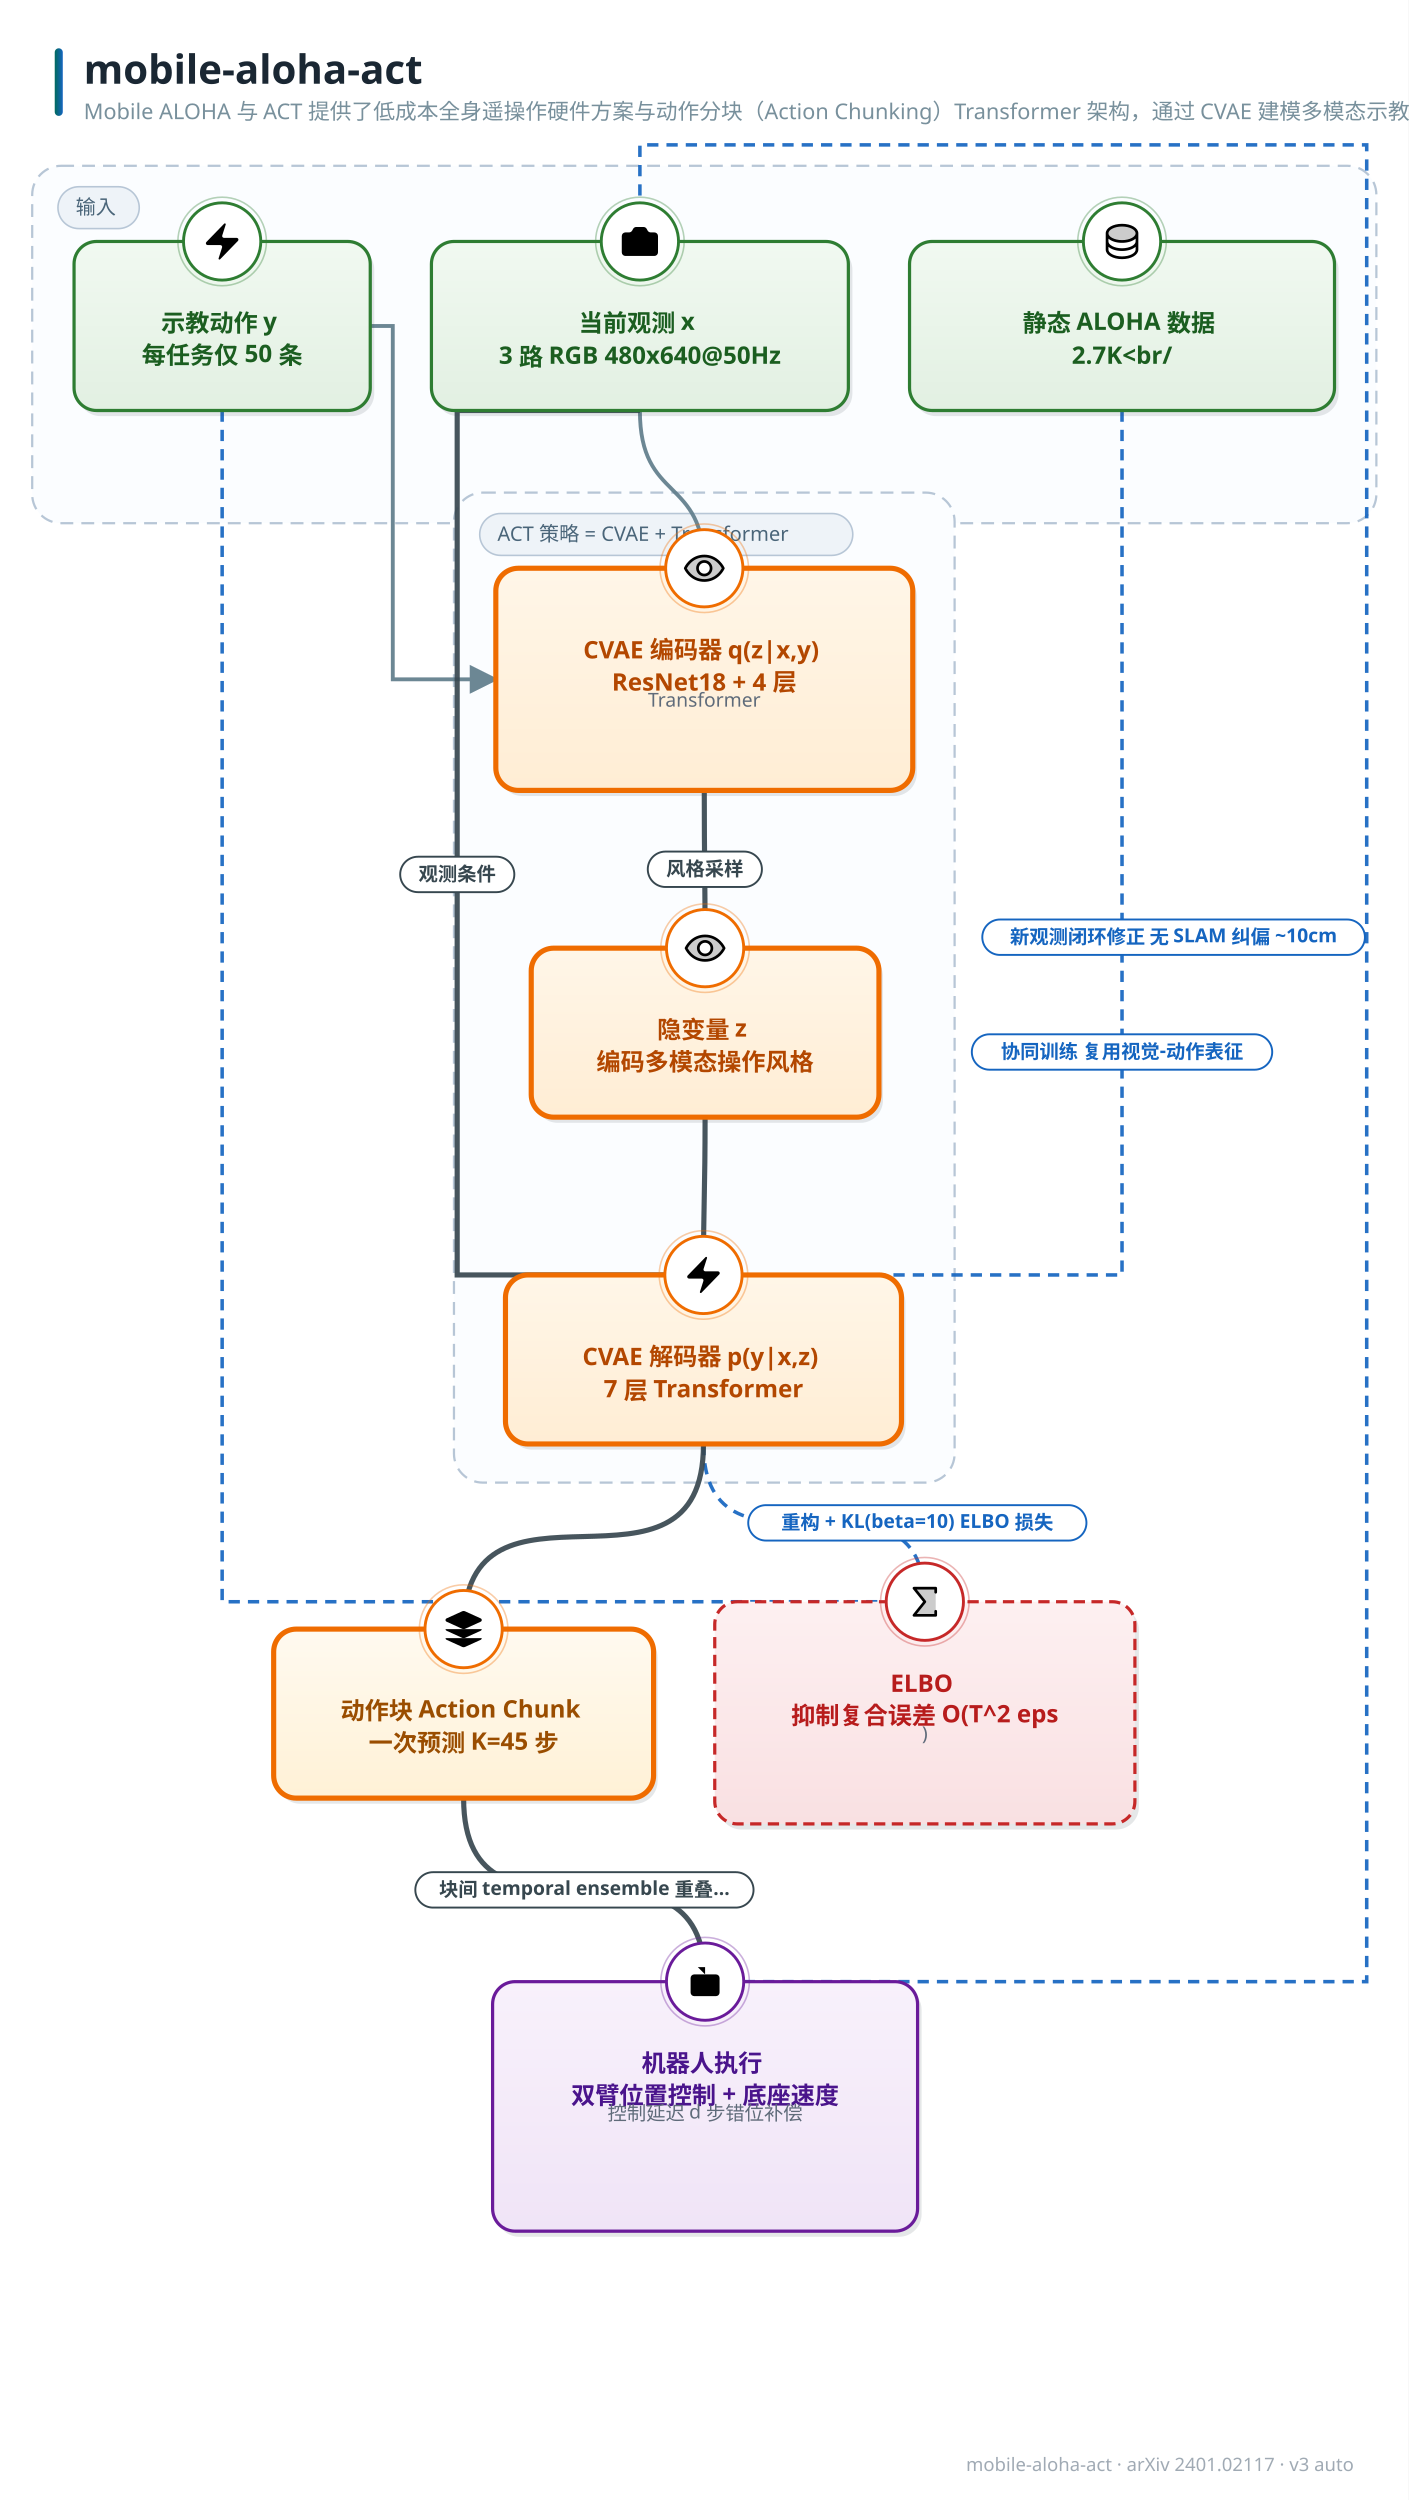
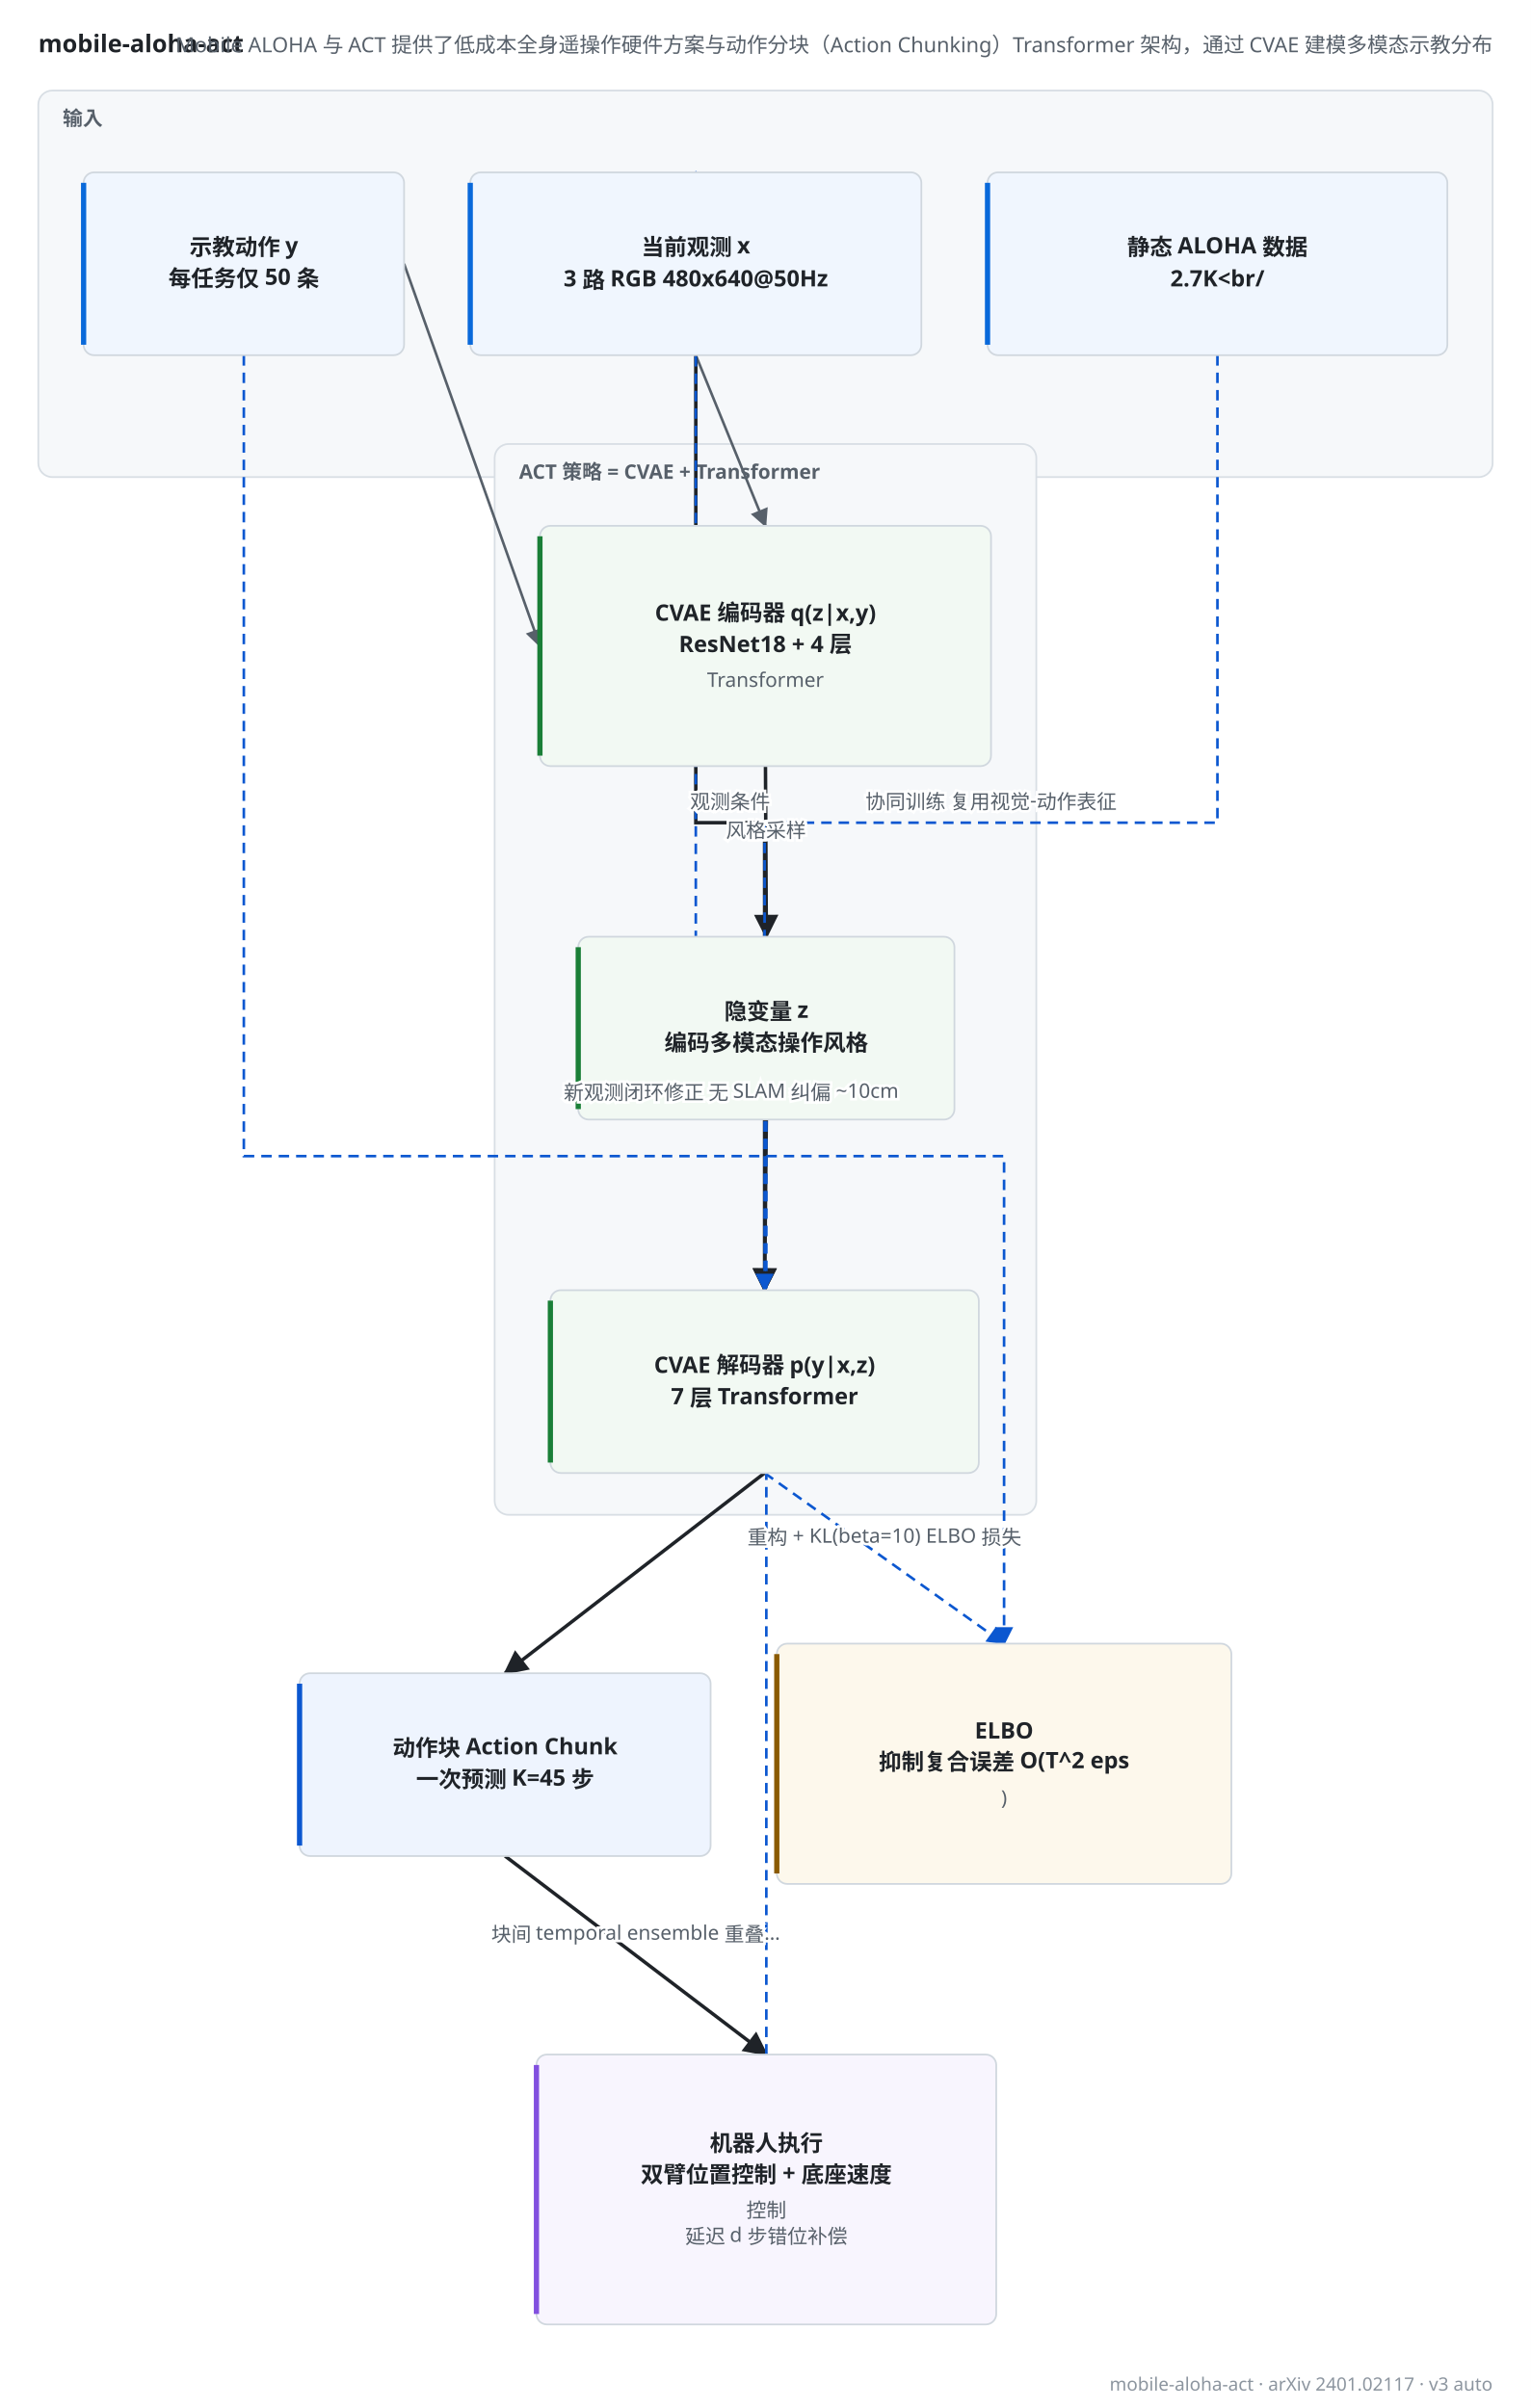
- <svg xmlns="http://www.w3.org/2000/svg" width="875" height="1553" viewBox="0 0 875 1553" font-family="'PingFang SC','Hiragino Sans GB','Microsoft YaHei','Segoe UI',sans-serif">
-   <style>text{font-family:'PingFang SC','Hiragino Sans GB','Microsoft YaHei','Segoe UI',sans-serif;} .lbl{font-weight:700;}</style>
+ <svg xmlns="http://www.w3.org/2000/svg" width="879" height="1383" viewBox="-2 51 879 1383" font-family="'PingFang SC','Hiragino Sans GB','Microsoft YaHei','Segoe UI',sans-serif" role="img">
+   <rect x="-2" y="51" width="879" height="1383" fill="#ffffff" />
+   <text x="20" y="81" font-size="14" font-weight="700" fill="#1f2328">mobile-aloha-act</text>
+   <text x="855" y="81" font-size="12" fill="#57606a" text-anchor="end">Mobile ALOHA 与 ACT 提供了低成本全身遥操作硬件方案与动作分块（Action Chunking）Transformer 架构，通过 CVAE 建模多模态示教分布</text>
  <defs>
-     <linearGradient id="g-data" x1="0" y1="0" x2="0" y2="1">
-       <stop offset="0" stop-color="#f1f9f1" />
-       <stop offset="1" stop-color="#e2f0e2" />
-     </linearGradient>
-     <linearGradient id="g-frozen" x1="0" y1="0" x2="0" y2="1">
-       <stop offset="0" stop-color="#f0f7fe" />
-       <stop offset="1" stop-color="#dcecfb" />
-     </linearGradient>
-     <linearGradient id="g-train" x1="0" y1="0" x2="0" y2="1">
-       <stop offset="0" stop-color="#fff6e8" />
-       <stop offset="1" stop-color="#ffedd4" />
-     </linearGradient>
-     <linearGradient id="g-loss" x1="0" y1="0" x2="0" y2="1">
-       <stop offset="0" stop-color="#fdf0f1" />
-       <stop offset="1" stop-color="#f9e0e2" />
-     </linearGradient>
-     <linearGradient id="g-act" x1="0" y1="0" x2="0" y2="1">
-       <stop offset="0" stop-color="#f8f1fb" />
-       <stop offset="1" stop-color="#f0e4f7" />
-     </linearGradient>
-     <linearGradient id="g-loop" x1="0" y1="0" x2="0" y2="1">
-       <stop offset="0" stop-color="#f2f5f7" />
-       <stop offset="1" stop-color="#e6ebee" />
-     </linearGradient>
-     <linearGradient id="g-env" x1="0" y1="0" x2="0" y2="1">
-       <stop offset="0" stop-color="#eef8f6" />
-       <stop offset="1" stop-color="#dcf0ec" />
-     </linearGradient>
-     <linearGradient id="g-mem" x1="0" y1="0" x2="0" y2="1">
-       <stop offset="0" stop-color="#fffef0" />
-       <stop offset="1" stop-color="#fdf6d8" />
-     </linearGradient>
-     <linearGradient id="g-reward" x1="0" y1="0" x2="0" y2="1">
-       <stop offset="0" stop-color="#fdf2f7" />
-       <stop offset="1" stop-color="#f9e2ed" />
-     </linearGradient>
-     <linearGradient id="g-key" x1="0" y1="0" x2="0" y2="1">
-       <stop offset="0" stop-color="#fffaf0" />
-       <stop offset="1" stop-color="#fff1d6" />
-     </linearGradient>
-     <linearGradient id="g-title" x1="0" y1="0" x2="1" y2="0">
-       <stop offset="0" stop-color="#00695c" />
-       <stop offset="1" stop-color="#1565c0" />
-     </linearGradient>
-     <marker id="arr-main" viewBox="0 0 10 10" refX="9" refY="5" markerWidth="7.5" markerHeight="7.5" orient="auto-start-reverse">
-       <path d="M0 0 L10 5 L0 10 z" fill="#607d8b" />
+     <marker id="arw-main" viewBox="0 0 10 10" refX="9" refY="5" markerWidth="7" markerHeight="7" orient="auto">
+       <path d="M0,0 L10,5 L0,10 z" fill="#57606a" />
    </marker>
-     <marker id="arr-thick" viewBox="0 0 10 10" refX="9" refY="5" markerWidth="7.5" markerHeight="7.5" orient="auto-start-reverse">
-       <path d="M0 0 L10 5 L0 10 z" fill="#37474f" />
+     <marker id="arw-thick" viewBox="0 0 10 10" refX="9" refY="5" markerWidth="7" markerHeight="7" orient="auto">
+       <path d="M0,0 L10,5 L0,10 z" fill="#1f2328" />
    </marker>
-     <marker id="arr-thin" viewBox="0 0 10 10" refX="9" refY="5" markerWidth="7.5" markerHeight="7.5" orient="auto-start-reverse">
-       <path d="M0 0 L10 5 L0 10 z" fill="#90a4ae" />
+     <marker id="arw-thin" viewBox="0 0 10 10" refX="9" refY="5" markerWidth="7" markerHeight="7" orient="auto">
+       <path d="M0,0 L10,5 L0,10 z" fill="#8c959f" />
    </marker>
-     <marker id="arr-fb" viewBox="0 0 10 10" refX="9" refY="5" markerWidth="7.5" markerHeight="7.5" orient="auto-start-reverse">
-       <path d="M0 0 L10 5 L0 10 z" fill="#1565c0" />
+     <marker id="arw-fb" viewBox="0 0 10 10" refX="9" refY="5" markerWidth="7" markerHeight="7" orient="auto">
+       <path d="M0,0 L10,5 L0,10 z" fill="#0b57d0" />
    </marker>
-     <marker id="arr-loss" viewBox="0 0 10 10" refX="9" refY="5" markerWidth="7.5" markerHeight="7.5" orient="auto-start-reverse">
-       <path d="M0 0 L10 5 L0 10 z" fill="#c62828" />
+     <marker id="arw-loss" viewBox="0 0 10 10" refX="9" refY="5" markerWidth="7" markerHeight="7" orient="auto">
+       <path d="M0,0 L10,5 L0,10 z" fill="#8a5a00" />
    </marker>
  </defs>
-   <rect width="875" height="1553" fill="#ffffff" />
-   <rect x="34" y="30" width="5" height="42" rx="2.5" fill="url(#g-title)" />
-   <text x="52" y="52" font-size="25" font-weight="800" fill="#1a2733">mobile-aloha-act</text>
-   <text x="52" y="74" font-size="13.5" fill="#78909c">Mobile ALOHA 与 ACT 提供了低成本全身遥操作硬件方案与动作分块（Action Chunking）Transformer 架构，通过 CVAE 建模多模态示教分布</text>
-   <text x="841" y="1535" font-size="11.5" fill="#a0aab4" text-anchor="end">mobile-aloha-act · arXiv 2401.02117 · v3 auto</text>
-   <rect x="20" y="103" width="835" height="222" rx="18" fill="#fbfdff" stroke="#b7c6d6" stroke-width="1.4" stroke-dasharray="8 5" />
-   <rect x="36" y="116" width="50.5" height="26" rx="13" fill="#eef3f8" stroke="#b7c6d6" />
-   <text x="47" y="133" font-size="12.5" fill="#4a6579">输入</text>
-   <rect x="282" y="306" width="311" height="615" rx="18" fill="#fbfdff" stroke="#b7c6d6" stroke-width="1.4" stroke-dasharray="8 5" />
-   <rect x="298" y="319" width="231.75" height="26" rx="13" fill="#eef3f8" stroke="#b7c6d6" />
-   <text x="309" y="336" font-size="12.5" fill="#4a6579">ACT 策略 = CVAE + Transformer</text>
-   <path d="M 397.5 255.0 C 397.5 313.0, 437.5 295.0, 437.5 353.0" fill="none" stroke="#607d8b" stroke-width="2.4" marker-end="url(#arr-main)" opacity="0.92" />
-   <path d="M 230.0 202.5 L 244.0 202.5 L 244.0 422.0 L 308.0 422.0" fill="none" stroke="#607d8b" stroke-width="2.4" marker-end="url(#arr-main)" opacity="0.92" />
-   <path d="M 437.5 491.0 C 437.5 537.0, 438.0 543.0, 438.0 589.0" fill="none" stroke="#37474f" stroke-width="3.2" marker-end="url(#arr-thick)" opacity="0.92" />
-   <path d="M 438.0 694.0 C 438.0 740.0, 437.0 746.0, 437.0 792.0" fill="none" stroke="#37474f" stroke-width="3.2" marker-end="url(#arr-thick)" opacity="0.92" />
-   <path d="M 397.5 255.0 L 284.0 255.0 L 284.0 792.0 L 437.0 792.0" fill="none" stroke="#37474f" stroke-width="3.2" marker-end="url(#arr-thick)" opacity="0.92" />
-   <path d="M 697.0 255.0 L 697.0 792.0 L 437.0 792.0" fill="none" stroke="#1565c0" stroke-width="2.2" stroke-dasharray="7 5" marker-end="url(#arr-fb)" opacity="0.92" />
-   <path d="M 437.0 897.0 C 437.0 995.9, 574.5 896.1, 574.5 995.0" fill="none" stroke="#1565c0" stroke-width="2.2" stroke-dasharray="7 5" marker-end="url(#arr-fb)" opacity="0.92" />
-   <path d="M 138.0 255.0 L 138.0 995.0 L 574.5 995.0" fill="none" stroke="#1565c0" stroke-width="2.2" stroke-dasharray="7 5" marker-end="url(#arr-fb)" opacity="0.92" />
-   <path d="M 437.0 897.0 C 437.0 1007.9, 288.0 901.1, 288.0 1012.0" fill="none" stroke="#37474f" stroke-width="3.2" marker-end="url(#arr-thick)" opacity="0.92" />
-   <path d="M 288.0 1117.0 C 288.0 1227.9, 438.0 1120.1, 438.0 1231.0" fill="none" stroke="#37474f" stroke-width="3.2" marker-end="url(#arr-thick)" opacity="0.92" />
-   <path d="M 438.0 1231.0 L 849.0 1231.0 L 849.0 90.0 L 397.5 90.0 L 397.5 150.0" fill="none" stroke="#1565c0" stroke-width="2.2" stroke-dasharray="7 5" marker-end="url(#arr-fb)" opacity="0.92" />
-   <rect x="270.5" y="153.5" width="259" height="105" rx="14" fill="#37474f" opacity="0.13" />
-   <rect x="268" y="150" width="259" height="105" rx="14" fill="url(#g-data)" stroke="#2e7d32" stroke-width="2.0" />
-   <circle cx="397.5" cy="150" r="24" fill="#ffffff" stroke="#2e7d32" stroke-width="1.8" />
-   <circle cx="397.5" cy="150" r="27.5" fill="none" stroke="#2e7d32" stroke-width="1" opacity="0.35" />
-   <g transform="translate(384.0,136.5) scale(1.125)">
-     <path d="M13.997 4a2 2 0 0 1 1.76 1.05l.486.9A2 2 0 0 0 18.003 7H20a2 2 0 0 1 2 2v9a2 2 0 0 1-2 2H4a2 2 0 0 1-2-2V9a2 2 0 0 1 2-2h1.997a2 2 0 0 0 1.759-1.048l.489-.904A2 2 0 0 1 10.004 4z" />
-     <circle cx="12" cy="13" r="3" />
-   </g>
-   <text x="397.5" y="206" font-size="15" class="lbl" fill="#1b5e20" text-anchor="middle">
-     <tspan x="397.5" dy="0">当前观测 x</tspan>
-     <tspan x="397.5" dy="20">3 路 RGB 480x640@50Hz</tspan>
-   </text>
-   <rect x="48.5" y="153.5" width="184" height="105" rx="14" fill="#37474f" opacity="0.13" />
-   <rect x="46" y="150" width="184" height="105" rx="14" fill="url(#g-data)" stroke="#2e7d32" stroke-width="2.0" />
-   <circle cx="138.0" cy="150" r="24" fill="#ffffff" stroke="#2e7d32" stroke-width="1.8" />
-   <circle cx="138.0" cy="150" r="27.5" fill="none" stroke="#2e7d32" stroke-width="1" opacity="0.35" />
-   <g transform="translate(124.5,136.5) scale(1.125)">
-     <path d="M4 14a1 1 0 0 1-.78-1.63l9.9-10.2a.5.5 0 0 1 .86.46l-1.92 6.02A1 1 0 0 0 13 10h7a1 1 0 0 1 .78 1.63l-9.9 10.2a.5.5 0 0 1-.86-.46l1.92-6.02A1 1 0 0 0 11 14z" />
-   </g>
-   <text x="138.0" y="206" font-size="15" class="lbl" fill="#1b5e20" text-anchor="middle">
-     <tspan x="138.0" dy="0">示教动作 y</tspan>
-     <tspan x="138.0" dy="20">每任务仅 50 条</tspan>
-   </text>
-   <rect x="567.5" y="153.5" width="264" height="105" rx="14" fill="#37474f" opacity="0.13" />
-   <rect x="565" y="150" width="264" height="105" rx="14" fill="url(#g-data)" stroke="#2e7d32" stroke-width="2.0" />
-   <circle cx="697.0" cy="150" r="24" fill="#ffffff" stroke="#2e7d32" stroke-width="1.8" />
-   <circle cx="697.0" cy="150" r="27.5" fill="none" stroke="#2e7d32" stroke-width="1" opacity="0.35" />
-   <g transform="translate(683.5,136.5) scale(0.1055)">
-     <path d="M216,80c0,26.51-39.4,48-88,48S40,106.51,40,80s39.4-48,88-48S216,53.49,216,80Z" opacity="0.2" />
-     <path d="M128,24C74.17,24,32,48.6,32,80v96c0,31.4,42.17,56,96,56s96-24.6,96-56V80C224,48.6,181.83,24,128,24Zm80,104c0,9.62-7.88,19.43-21.61,26.92C170.93,163.35,150.19,168,128,168s-42.93-4.65-58.39-13.08C55.88,147.43,48,137.62,48,128V111.36c17.06,15,46.23,24.64,80,24.64s62.94-9.68,80-24.64ZM69.61,53.08C85.07,44.65,105.81,40,128,40s42.93,4.65,58.39,13.08C200.12,60.57,208,70.38,208,80s-7.88,19.43-21.61,26.92C170.93,115.35,150.19,120,128,120s-42.93-4.65-58.39-13.08C55.88,99.43,48,89.62,48,80S55.88,60.57,69.61,53.08ZM186.39,202.92C170.93,211.35,150.19,216,128,216s-42.93-4.65-58.39-13.08C55.88,195.43,48,185.62,48,176V159.36c17.06,15,46.23,24.64,80,24.64s62.94-9.68,80-24.64V176C208,185.62,200.12,195.43,186.39,202.92Z" />
-   </g>
-   <text x="697.0" y="206" font-size="15" class="lbl" fill="#1b5e20" text-anchor="middle">
-     <tspan x="697.0" dy="0">静态 ALOHA 数据</tspan>
-     <tspan x="697.0" dy="20">2.7K&lt;br/</tspan>
-   </text>
-   <rect x="310.5" y="356.5" width="259" height="138" rx="14" fill="#37474f" opacity="0.13" />
-   <rect x="308" y="353" width="259" height="138" rx="14" fill="url(#g-train)" stroke="#ef6c00" stroke-width="3.2" />
-   <circle cx="437.5" cy="353" r="24" fill="#ffffff" stroke="#ef6c00" stroke-width="1.8" />
-   <circle cx="437.5" cy="353" r="27.5" fill="none" stroke="#ef6c00" stroke-width="1" opacity="0.35" />
-   <g transform="translate(424.0,339.5) scale(0.1055)">
-     <path d="M128,56C48,56,16,128,16,128s32,72,112,72,112-72,112-72S208,56,128,56Zm0,112a40,40,0,1,1,40-40A40,40,0,0,1,128,168Z" opacity="0.2" />
-     <path d="M247.31,124.76c-.35-.79-8.82-19.58-27.65-38.41C194.57,61.26,162.88,48,128,48S61.43,61.26,36.34,86.35C17.51,105.18,9,124,8.69,124.76a8,8,0,0,0,0,6.5c.35.79,8.82,19.57,27.65,38.4C61.43,194.74,93.12,208,128,208s66.57-13.26,91.66-38.34c18.83-18.83,27.3-37.61,27.65-38.4A8,8,0,0,0,247.31,124.76ZM128,192c-30.78,0-57.67-11.19-79.93-33.25A133.47,133.47,0,0,1,25,128,133.33,133.33,0,0,1,48.07,97.25C70.33,75.19,97.22,64,128,64s57.67,11.19,79.93,33.25A133.46,133.46,0,0,1,231.05,128C223.84,141.46,192.43,192,128,192Zm0-112a48,48,0,1,0,48,48A48.05,48.05,0,0,0,128,80Zm0,80a32,32,0,1,1,32-32A32,32,0,0,1,128,160Z" />
-   </g>
-   <text x="437.5" y="409" font-size="15" class="lbl" fill="#b34700" text-anchor="middle">
-     <tspan x="437.5" dy="0">CVAE 编码器 q(z|x,y)</tspan>
-     <tspan x="437.5" dy="20">ResNet18 + 4 层</tspan>
-   </text>
-   <text x="437.5" y="439" font-size="12" fill="#5f6b7a" text-anchor="middle">Transformer</text>
-   <rect x="332.5" y="592.5" width="216" height="105" rx="14" fill="#37474f" opacity="0.13" />
-   <rect x="330" y="589" width="216" height="105" rx="14" fill="url(#g-train)" stroke="#ef6c00" stroke-width="3.2" />
-   <circle cx="438.0" cy="589" r="24" fill="#ffffff" stroke="#ef6c00" stroke-width="1.8" />
-   <circle cx="438.0" cy="589" r="27.5" fill="none" stroke="#ef6c00" stroke-width="1" opacity="0.35" />
-   <g transform="translate(424.5,575.5) scale(0.1055)">
-     <path d="M128,56C48,56,16,128,16,128s32,72,112,72,112-72,112-72S208,56,128,56Zm0,112a40,40,0,1,1,40-40A40,40,0,0,1,128,168Z" opacity="0.2" />
-     <path d="M247.31,124.76c-.35-.79-8.82-19.58-27.65-38.41C194.57,61.26,162.88,48,128,48S61.43,61.26,36.34,86.35C17.51,105.18,9,124,8.69,124.76a8,8,0,0,0,0,6.5c.35.79,8.82,19.57,27.65,38.4C61.43,194.74,93.12,208,128,208s66.57-13.26,91.66-38.34c18.83-18.83,27.3-37.61,27.65-38.4A8,8,0,0,0,247.31,124.76ZM128,192c-30.78,0-57.67-11.19-79.93-33.25A133.47,133.47,0,0,1,25,128,133.33,133.33,0,0,1,48.07,97.25C70.33,75.19,97.22,64,128,64s57.67,11.19,79.93,33.25A133.46,133.46,0,0,1,231.05,128C223.84,141.46,192.43,192,128,192Zm0-112a48,48,0,1,0,48,48A48.05,48.05,0,0,0,128,80Zm0,80a32,32,0,1,1,32-32A32,32,0,0,1,128,160Z" />
-   </g>
-   <text x="438.0" y="645" font-size="15" class="lbl" fill="#b34700" text-anchor="middle">
-     <tspan x="438.0" dy="0">隐变量 z</tspan>
-     <tspan x="438.0" dy="20">编码多模态操作风格</tspan>
-   </text>
-   <rect x="316.5" y="795.5" width="246" height="105" rx="14" fill="#37474f" opacity="0.13" />
-   <rect x="314" y="792" width="246" height="105" rx="14" fill="url(#g-train)" stroke="#ef6c00" stroke-width="3.2" />
-   <circle cx="437.0" cy="792" r="24" fill="#ffffff" stroke="#ef6c00" stroke-width="1.8" />
-   <circle cx="437.0" cy="792" r="27.5" fill="none" stroke="#ef6c00" stroke-width="1" opacity="0.35" />
-   <g transform="translate(423.5,778.5) scale(1.125)">
-     <path d="M4 14a1 1 0 0 1-.78-1.63l9.9-10.2a.5.5 0 0 1 .86.46l-1.92 6.02A1 1 0 0 0 13 10h7a1 1 0 0 1 .78 1.63l-9.9 10.2a.5.5 0 0 1-.86-.46l1.92-6.02A1 1 0 0 0 11 14z" />
-   </g>
-   <text x="437.0" y="848" font-size="15" class="lbl" fill="#b34700" text-anchor="middle">
-     <tspan x="437.0" dy="0">CVAE 解码器 p(y|x,z)</tspan>
-     <tspan x="437.0" dy="20">7 层 Transformer</tspan>
-   </text>
-   <rect x="446.5" y="998.5" width="261" height="138" rx="14" fill="#37474f" opacity="0.13" />
-   <rect x="444" y="995" width="261" height="138" rx="14" fill="url(#g-loss)" stroke="#c62828" stroke-width="2.0" stroke-dasharray="7 4" />
-   <circle cx="574.5" cy="995" r="24" fill="#ffffff" stroke="#c62828" stroke-width="1.8" />
-   <circle cx="574.5" cy="995" r="27.5" fill="none" stroke="#c62828" stroke-width="1" opacity="0.35" />
-   <g transform="translate(561.0,981.5) scale(0.1055)">
-     <path d="M192,48V208H64l64-80L64,48Z" opacity="0.2" />
-     <path d="M184,72V56H80.65l53.6,67a8,8,0,0,1,0,10l-53.6,67H184V184a8,8,0,0,1,16,0v24a8,8,0,0,1-8,8H64a8,8,0,0,1-6.25-13l60-75-60-75A8,8,0,0,1,64,40H192a8,8,0,0,1,8,8V72a8,8,0,0,1-16,0Z" />
-   </g>
-   <text x="574.5" y="1051" font-size="15" class="lbl" fill="#b71c1c" text-anchor="middle">
-     <tspan x="574.5" dy="0">ELBO</tspan>
-     <tspan x="574.5" dy="20">抑制复合误差 O(T^2 eps</tspan>
-   </text>
-   <text x="574.5" y="1081" font-size="12" fill="#5f6b7a" text-anchor="middle">)</text>
-   <rect x="172.5" y="1015.5" width="236" height="105" rx="14" fill="#37474f" opacity="0.13" />
-   <rect x="170" y="1012" width="236" height="105" rx="14" fill="url(#g-key)" stroke="#ef6c00" stroke-width="3.2" />
-   <circle cx="288.0" cy="1012" r="24" fill="#ffffff" stroke="#ef6c00" stroke-width="1.8" />
-   <circle cx="288.0" cy="1012" r="27.5" fill="none" stroke="#ef6c00" stroke-width="1" opacity="0.35" />
-   <g transform="translate(274.5,998.5) scale(1.125)">
-     <path d="M12.83 2.18a2 2 0 0 0-1.66 0L2.6 6.08a1 1 0 0 0 0 1.83l8.58 3.91a2 2 0 0 0 1.66 0l8.58-3.9a1 1 0 0 0 0-1.83z" />
-     <path d="M2 12a1 1 0 0 0 .58.91l8.6 3.91a2 2 0 0 0 1.65 0l8.58-3.9A1 1 0 0 0 22 12" />
-     <path d="M2 17a1 1 0 0 0 .58.91l8.6 3.91a2 2 0 0 0 1.65 0l8.58-3.9A1 1 0 0 0 22 17" />
-   </g>
-   <text x="288.0" y="1068" font-size="15" class="lbl" fill="#9a4d00" text-anchor="middle">
-     <tspan x="288.0" dy="0">动作块 Action Chunk</tspan>
-     <tspan x="288.0" dy="20">一次预测 K=45 步</tspan>
-   </text>
-   <rect x="308.5" y="1234.5" width="264" height="155" rx="14" fill="#37474f" opacity="0.13" />
-   <rect x="306" y="1231" width="264" height="155" rx="14" fill="url(#g-act)" stroke="#6a1b9a" stroke-width="2.0" />
-   <circle cx="438.0" cy="1231" r="24" fill="#ffffff" stroke="#6a1b9a" stroke-width="1.8" />
-   <circle cx="438.0" cy="1231" r="27.5" fill="none" stroke="#6a1b9a" stroke-width="1" opacity="0.35" />
-   <g transform="translate(424.5,1217.5) scale(1.125)">
-     <path d="M12 8V4H8" />
-     <rect width="16" height="12" x="4" y="8" rx="2" />
-     <path d="M2 14h2" />
-     <path d="M20 14h2" />
-     <path d="M15 13v2" />
-     <path d="M9 13v2" />
-   </g>
-   <text x="438.0" y="1287" font-size="15" class="lbl" fill="#4a148c" text-anchor="middle">
-     <tspan x="438.0" dy="0">机器人执行</tspan>
-     <tspan x="438.0" dy="20">双臂位置控制 + 底座速度</tspan>
-   </text>
-   <text x="438.0" y="1317" font-size="12" fill="#5f6b7a" text-anchor="middle">控制
- 延迟 d 步错位补偿</text>
-   <g transform="translate(437.8,540.0)">
-     <rect x="-35.4" y="-11" width="70.9" height="22" rx="11" fill="#ffffff" stroke="#37474f" stroke-width="1.2" />
-     <text y="4" font-size="12" fill="#37474f" font-weight="600" text-anchor="middle">风格采样</text>
-   </g>
-   <g transform="translate(284.0,543.2)">
-     <rect x="-35.4" y="-11" width="70.9" height="22" rx="11" fill="#ffffff" stroke="#37474f" stroke-width="1.2" />
-     <text y="4" font-size="12" fill="#37474f" font-weight="600" text-anchor="middle">观测条件</text>
-   </g>
-   <g transform="translate(697.0,653.5)">
-     <rect x="-93.3" y="-11" width="186.6" height="22" rx="11" fill="#ffffff" stroke="#1565c0" stroke-width="1.2" />
-     <text y="4" font-size="12" fill="#1565c0" font-weight="600" text-anchor="middle">协同训练 复用视觉-动作表征</text>
-   </g>
-   <g transform="translate(569.8,946.0)">
-     <rect x="-105.0" y="-11" width="210.1" height="22" rx="11" fill="#ffffff" stroke="#1565c0" stroke-width="1.2" />
-     <text y="4" font-size="12" fill="#1565c0" font-weight="600" text-anchor="middle">重构 + KL(beta=10) ELBO 损失</text>
-   </g>
-   <g transform="translate(363.0,1174.0)">
-     <rect x="-105.0" y="-11" width="210.1" height="22" rx="11" fill="#ffffff" stroke="#37474f" stroke-width="1.2" />
-     <text y="4" font-size="12" fill="#37474f" font-weight="600" text-anchor="middle">块间 temporal ensemble 重叠…</text>
-   </g>
-   <g transform="translate(729.0,582.2)">
-     <rect x="-118.8" y="-11" width="237.7" height="22" rx="11" fill="#ffffff" stroke="#1565c0" stroke-width="1.2" />
-     <text y="4" font-size="12" fill="#1565c0" font-weight="600" text-anchor="middle">新观测闭环修正 无 SLAM 纠偏 ~10cm</text>
-   </g>
+   <rect x="20" y="103" width="835" height="222" rx="8" fill="#f6f8fa" stroke="#d8dee4" />
+   <text x="34" y="123" font-size="11.5" font-weight="600" fill="#57606a">输入</text>
+   <rect x="282" y="306" width="311" height="615" rx="8" fill="#f6f8fa" stroke="#d8dee4" />
+   <text x="296" y="326" font-size="11.5" font-weight="600" fill="#57606a">ACT 策略 = CVAE + Transformer</text>
+   <path d="M 397.5 255.0 L 437.5 353.0" fill="none" stroke="#57606a" stroke-width="1.5" marker-end="url(#arw-main)" />
+   <path d="M 230.0 202.5 L 308.0 422.0" fill="none" stroke="#57606a" stroke-width="1.5" marker-end="url(#arw-main)" />
+   <path d="M 437.5 491.0 L 438.0 589.0" fill="none" stroke="#1f2328" stroke-width="2.0" marker-end="url(#arw-thick)" />
+   <path d="M 438.0 694.0 L 437.0 792.0" fill="none" stroke="#1f2328" stroke-width="2.0" marker-end="url(#arw-thick)" />
+   <path d="M 397.5 255.0 L 397.5 523.5 L 437.0 523.5 L 437.0 792.0" fill="none" stroke="#1f2328" stroke-width="2.0" marker-end="url(#arw-thick)" />
+   <path d="M 697.0 255.0 L 697.0 523.5 L 437.0 523.5 L 437.0 792.0" fill="none" stroke="#0b57d0" stroke-width="1.5" stroke-dasharray="6 4" marker-end="url(#arw-fb)" />
+   <path d="M 437.0 897.0 L 574.5 995.0" fill="none" stroke="#0b57d0" stroke-width="1.5" stroke-dasharray="6 4" marker-end="url(#arw-fb)" />
+   <path d="M 138.0 255.0 L 138.0 715.0 L 574.5 715.0 L 574.5 995.0" fill="none" stroke="#0b57d0" stroke-width="1.5" stroke-dasharray="6 4" marker-end="url(#arw-fb)" />
+   <path d="M 437.0 897.0 L 288.0 1012.0" fill="none" stroke="#1f2328" stroke-width="2.0" marker-end="url(#arw-thick)" />
+   <path d="M 288.0 1117.0 L 438.0 1231.0" fill="none" stroke="#1f2328" stroke-width="2.0" marker-end="url(#arw-thick)" />
+   <path d="M 438.0 1231.0 L 438.0 690.5 L 397.5 690.5 L 397.5 150.0" fill="none" stroke="#0b57d0" stroke-width="1.5" stroke-dasharray="6 4" marker-end="url(#arw-fb)" />
+   <rect x="268" y="150" width="259" height="105" rx="6" fill="#f0f6fe" stroke="#d0d7de" stroke-width="1" />
+   <line x1="268" y1="156" x2="268" y2="249" stroke="#0969da" stroke-width="3" />
+   <text x="397.5" y="197.5" font-size="13" font-weight="700" fill="#1f2328" text-anchor="middle">当前观测 x</text>
+   <text x="397.5" y="215.5" font-size="13" font-weight="700" fill="#1f2328" text-anchor="middle">3 路 RGB 480x640@50Hz</text>
+   <rect x="46" y="150" width="184" height="105" rx="6" fill="#f0f6fe" stroke="#d0d7de" stroke-width="1" />
+   <line x1="46" y1="156" x2="46" y2="249" stroke="#0969da" stroke-width="3" />
+   <text x="138.0" y="197.5" font-size="13" font-weight="700" fill="#1f2328" text-anchor="middle">示教动作 y</text>
+   <text x="138.0" y="215.5" font-size="13" font-weight="700" fill="#1f2328" text-anchor="middle">每任务仅 50 条</text>
+   <rect x="565" y="150" width="264" height="105" rx="6" fill="#f0f6fe" stroke="#d0d7de" stroke-width="1" />
+   <line x1="565" y1="156" x2="565" y2="249" stroke="#0969da" stroke-width="3" />
+   <text x="697.0" y="197.5" font-size="13" font-weight="700" fill="#1f2328" text-anchor="middle">静态 ALOHA 数据</text>
+   <text x="697.0" y="215.5" font-size="13" font-weight="700" fill="#1f2328" text-anchor="middle">2.7K&lt;br/</text>
+   <rect x="308" y="353" width="259" height="138" rx="6" fill="#f2f9f3" stroke="#d0d7de" stroke-width="1" />
+   <line x1="308" y1="359" x2="308" y2="485" stroke="#1a7f37" stroke-width="3" />
+   <text x="437.5" y="407.5" font-size="13" font-weight="700" fill="#1f2328" text-anchor="middle">CVAE 编码器 q(z|x,y)</text>
+   <text x="437.5" y="425.5" font-size="13" font-weight="700" fill="#1f2328" text-anchor="middle">ResNet18 + 4 层</text>
+   <text x="437.5" y="445.5" font-size="11.5" fill="#57606a" text-anchor="middle">Transformer</text>
+   <rect x="330" y="589" width="216" height="105" rx="6" fill="#f2f9f3" stroke="#d0d7de" stroke-width="1" />
+   <line x1="330" y1="595" x2="330" y2="688" stroke="#1a7f37" stroke-width="3" />
+   <text x="438.0" y="636.5" font-size="13" font-weight="700" fill="#1f2328" text-anchor="middle">隐变量 z</text>
+   <text x="438.0" y="654.5" font-size="13" font-weight="700" fill="#1f2328" text-anchor="middle">编码多模态操作风格</text>
+   <rect x="314" y="792" width="246" height="105" rx="6" fill="#f2f9f3" stroke="#d0d7de" stroke-width="1" />
+   <line x1="314" y1="798" x2="314" y2="891" stroke="#1a7f37" stroke-width="3" />
+   <text x="437.0" y="839.5" font-size="13" font-weight="700" fill="#1f2328" text-anchor="middle">CVAE 解码器 p(y|x,z)</text>
+   <text x="437.0" y="857.5" font-size="13" font-weight="700" fill="#1f2328" text-anchor="middle">7 层 Transformer</text>
+   <rect x="444" y="995" width="261" height="138" rx="6" fill="#fdf8ec" stroke="#d0d7de" stroke-width="1" />
+   <line x1="444" y1="1001" x2="444" y2="1127" stroke="#8a5a00" stroke-width="3" />
+   <text x="574.5" y="1049.5" font-size="13" font-weight="700" fill="#1f2328" text-anchor="middle">ELBO</text>
+   <text x="574.5" y="1067.5" font-size="13" font-weight="700" fill="#1f2328" text-anchor="middle">抑制复合误差 O(T^2 eps</text>
+   <text x="574.5" y="1087.5" font-size="11.5" fill="#57606a" text-anchor="middle">)</text>
+   <rect x="170" y="1012" width="236" height="105" rx="6" fill="#eef4fe" stroke="#d0d7de" stroke-width="1" />
+   <line x1="170" y1="1018" x2="170" y2="1111" stroke="#0b57d0" stroke-width="3" />
+   <text x="288.0" y="1059.5" font-size="13" font-weight="700" fill="#1f2328" text-anchor="middle">动作块 Action Chunk</text>
+   <text x="288.0" y="1077.5" font-size="13" font-weight="700" fill="#1f2328" text-anchor="middle">一次预测 K=45 步</text>
+   <rect x="306" y="1231" width="264" height="155" rx="6" fill="#f8f5fe" stroke="#d0d7de" stroke-width="1" />
+   <line x1="306" y1="1237" x2="306" y2="1380" stroke="#8250df" stroke-width="3" />
+   <text x="438.0" y="1286.5" font-size="13" font-weight="700" fill="#1f2328" text-anchor="middle">机器人执行</text>
+   <text x="438.0" y="1304.5" font-size="13" font-weight="700" fill="#1f2328" text-anchor="middle">双臂位置控制 + 底座速度</text>
+   <text x="438.0" y="1324.5" font-size="11.5" fill="#57606a" text-anchor="middle">控制</text>
+   <text x="438.0" y="1339.5" font-size="11.5" fill="#57606a" text-anchor="middle">延迟 d 步错位补偿</text>
+   <text x="437.8" y="532.0" font-size="11.5" fill="#57606a" text-anchor="middle" paint-order="stroke" stroke="#ffffff" stroke-width="3">风格采样</text>
+   <text x="417.2" y="515.5" font-size="11.5" fill="#57606a" text-anchor="middle" paint-order="stroke" stroke="#ffffff" stroke-width="3">观测条件</text>
+   <text x="567.0" y="515.5" font-size="11.5" fill="#57606a" text-anchor="middle" paint-order="stroke" stroke="#ffffff" stroke-width="3">协同训练 复用视觉-动作表征</text>
+   <text x="505.8" y="938.0" font-size="11.5" fill="#57606a" text-anchor="middle" paint-order="stroke" stroke="#ffffff" stroke-width="3">重构 + KL(beta=10) ELBO 损失</text>
+   <text x="363.0" y="1166.0" font-size="11.5" fill="#57606a" text-anchor="middle" paint-order="stroke" stroke="#ffffff" stroke-width="3">块间 temporal ensemble 重叠…</text>
+   <text x="417.8" y="682.5" font-size="11.5" fill="#57606a" text-anchor="middle" paint-order="stroke" stroke="#ffffff" stroke-width="3">新观测闭环修正 无 SLAM 纠偏 ~10cm</text>
+   <text x="855" y="1424" font-size="10.5" fill="#8c959f" text-anchor="end">mobile-aloha-act · arXiv 2401.02117 · v3 auto</text>
</svg>
